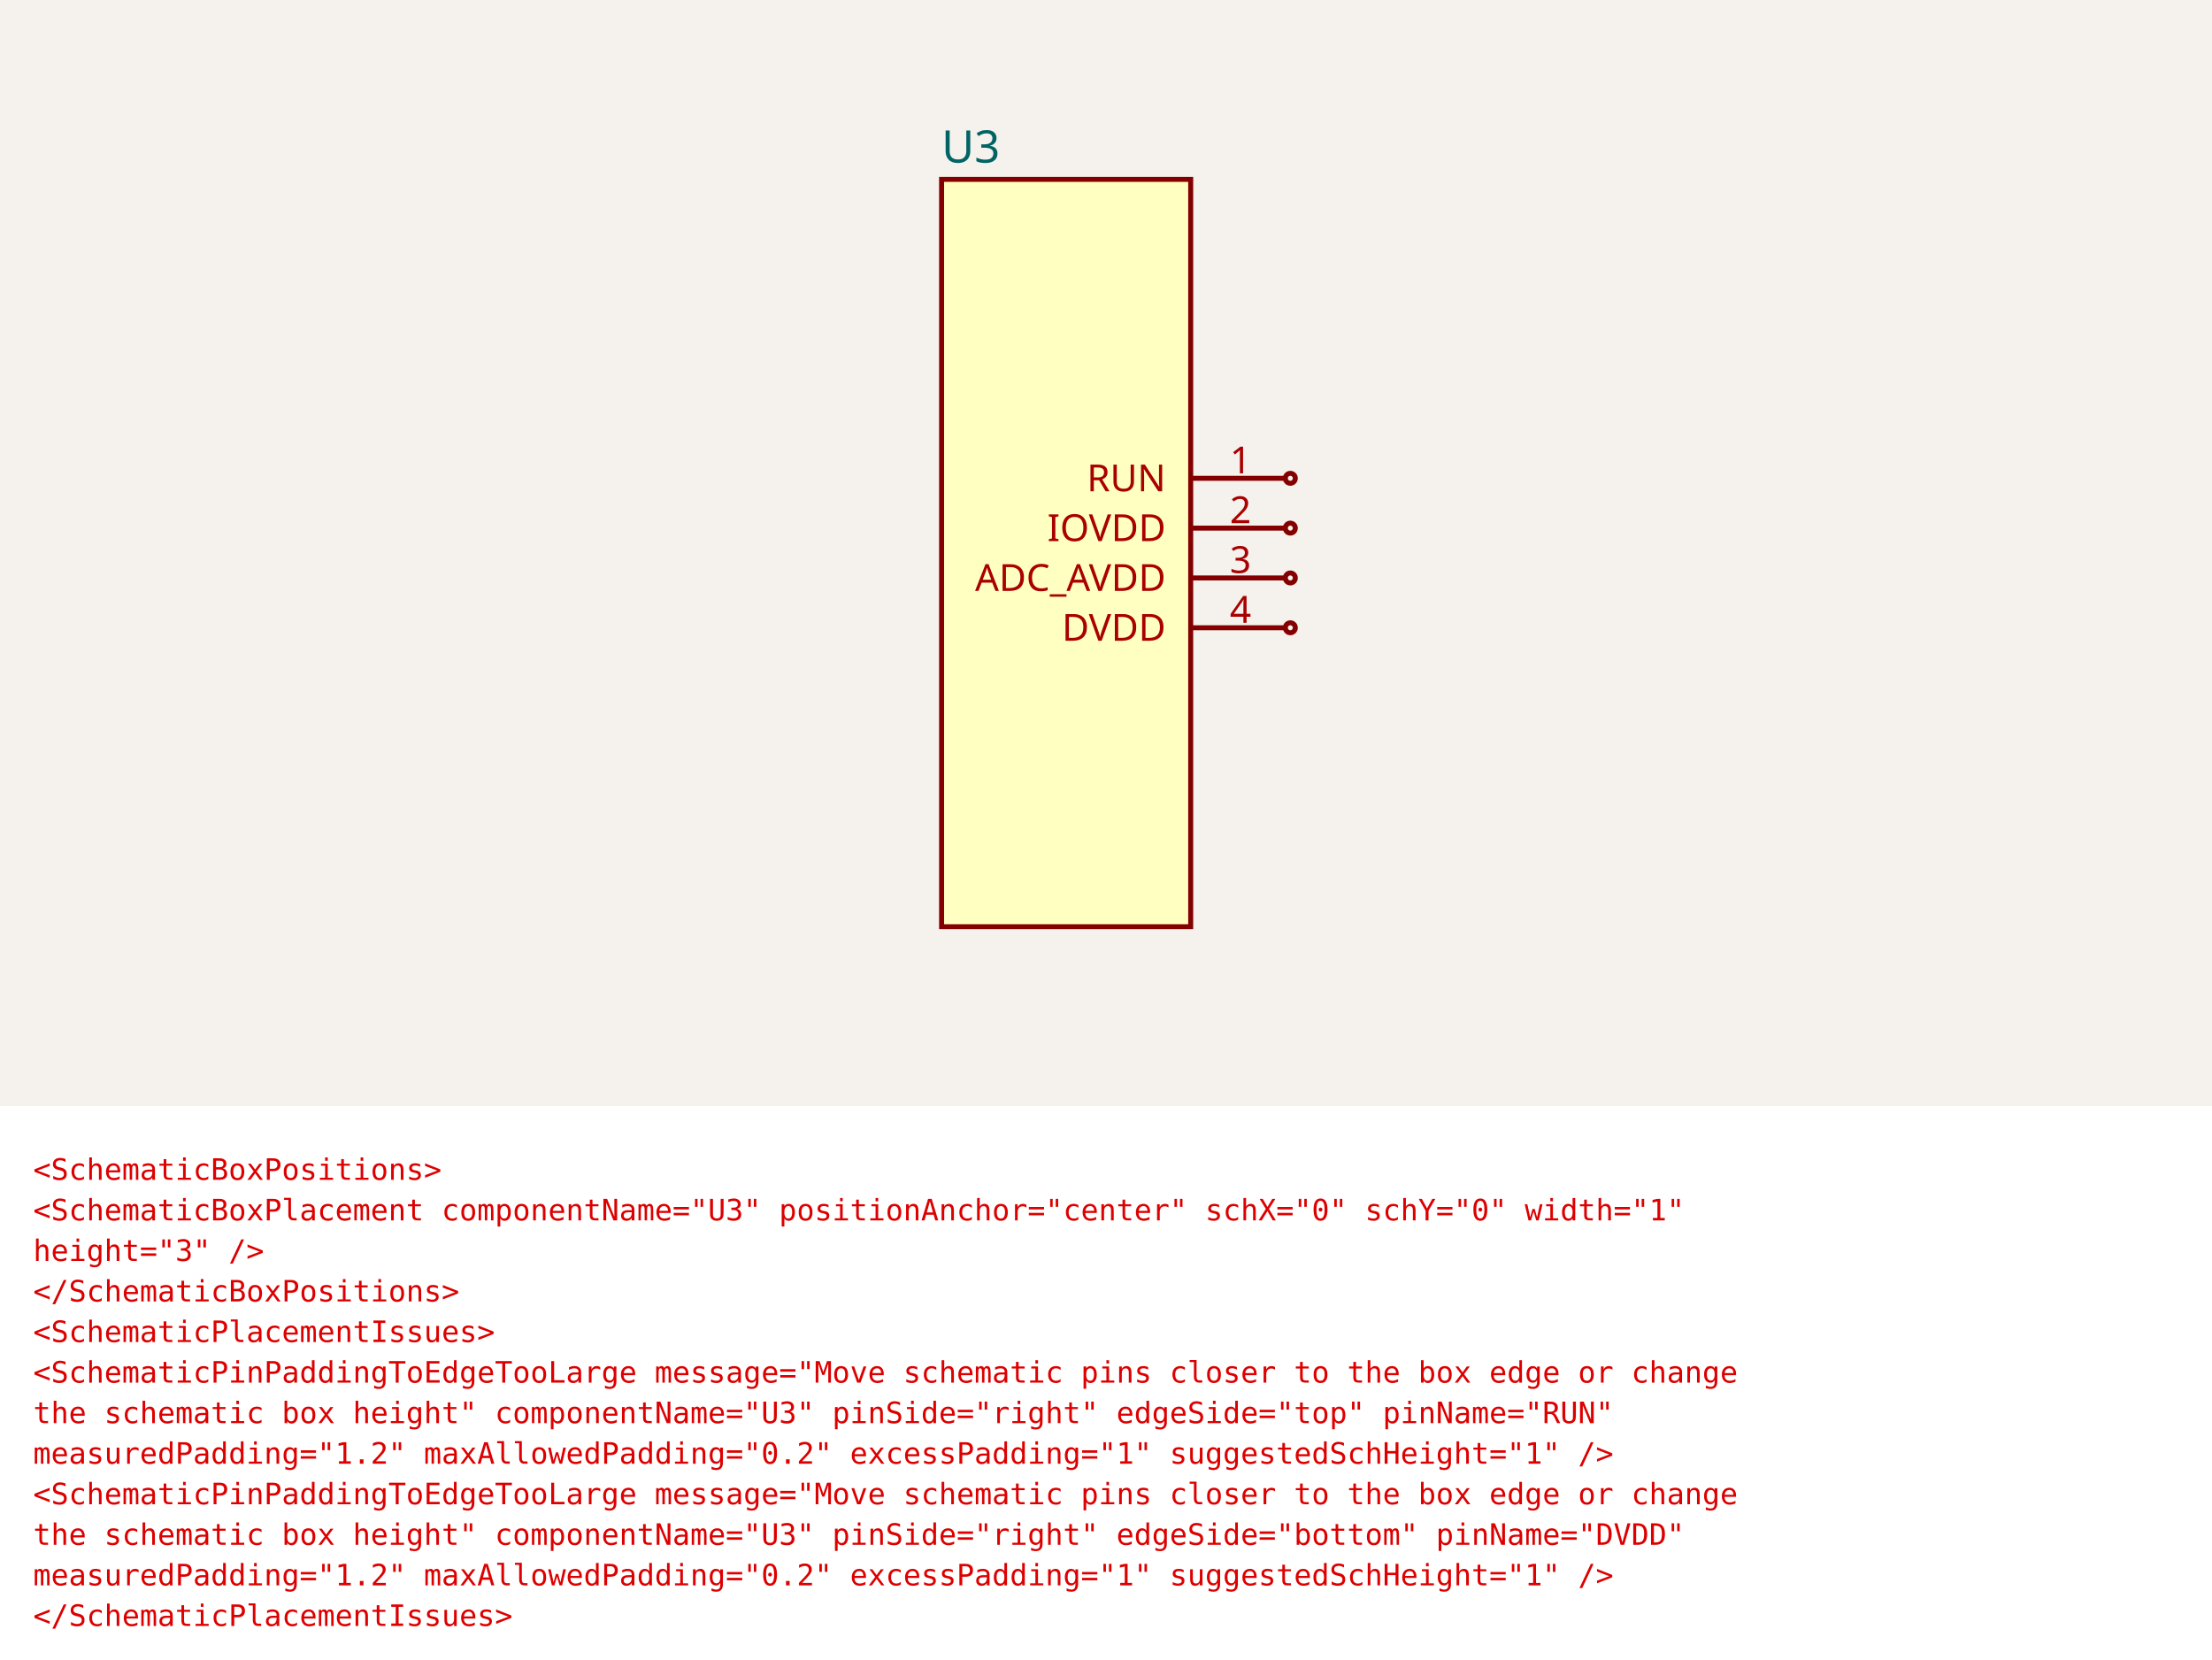
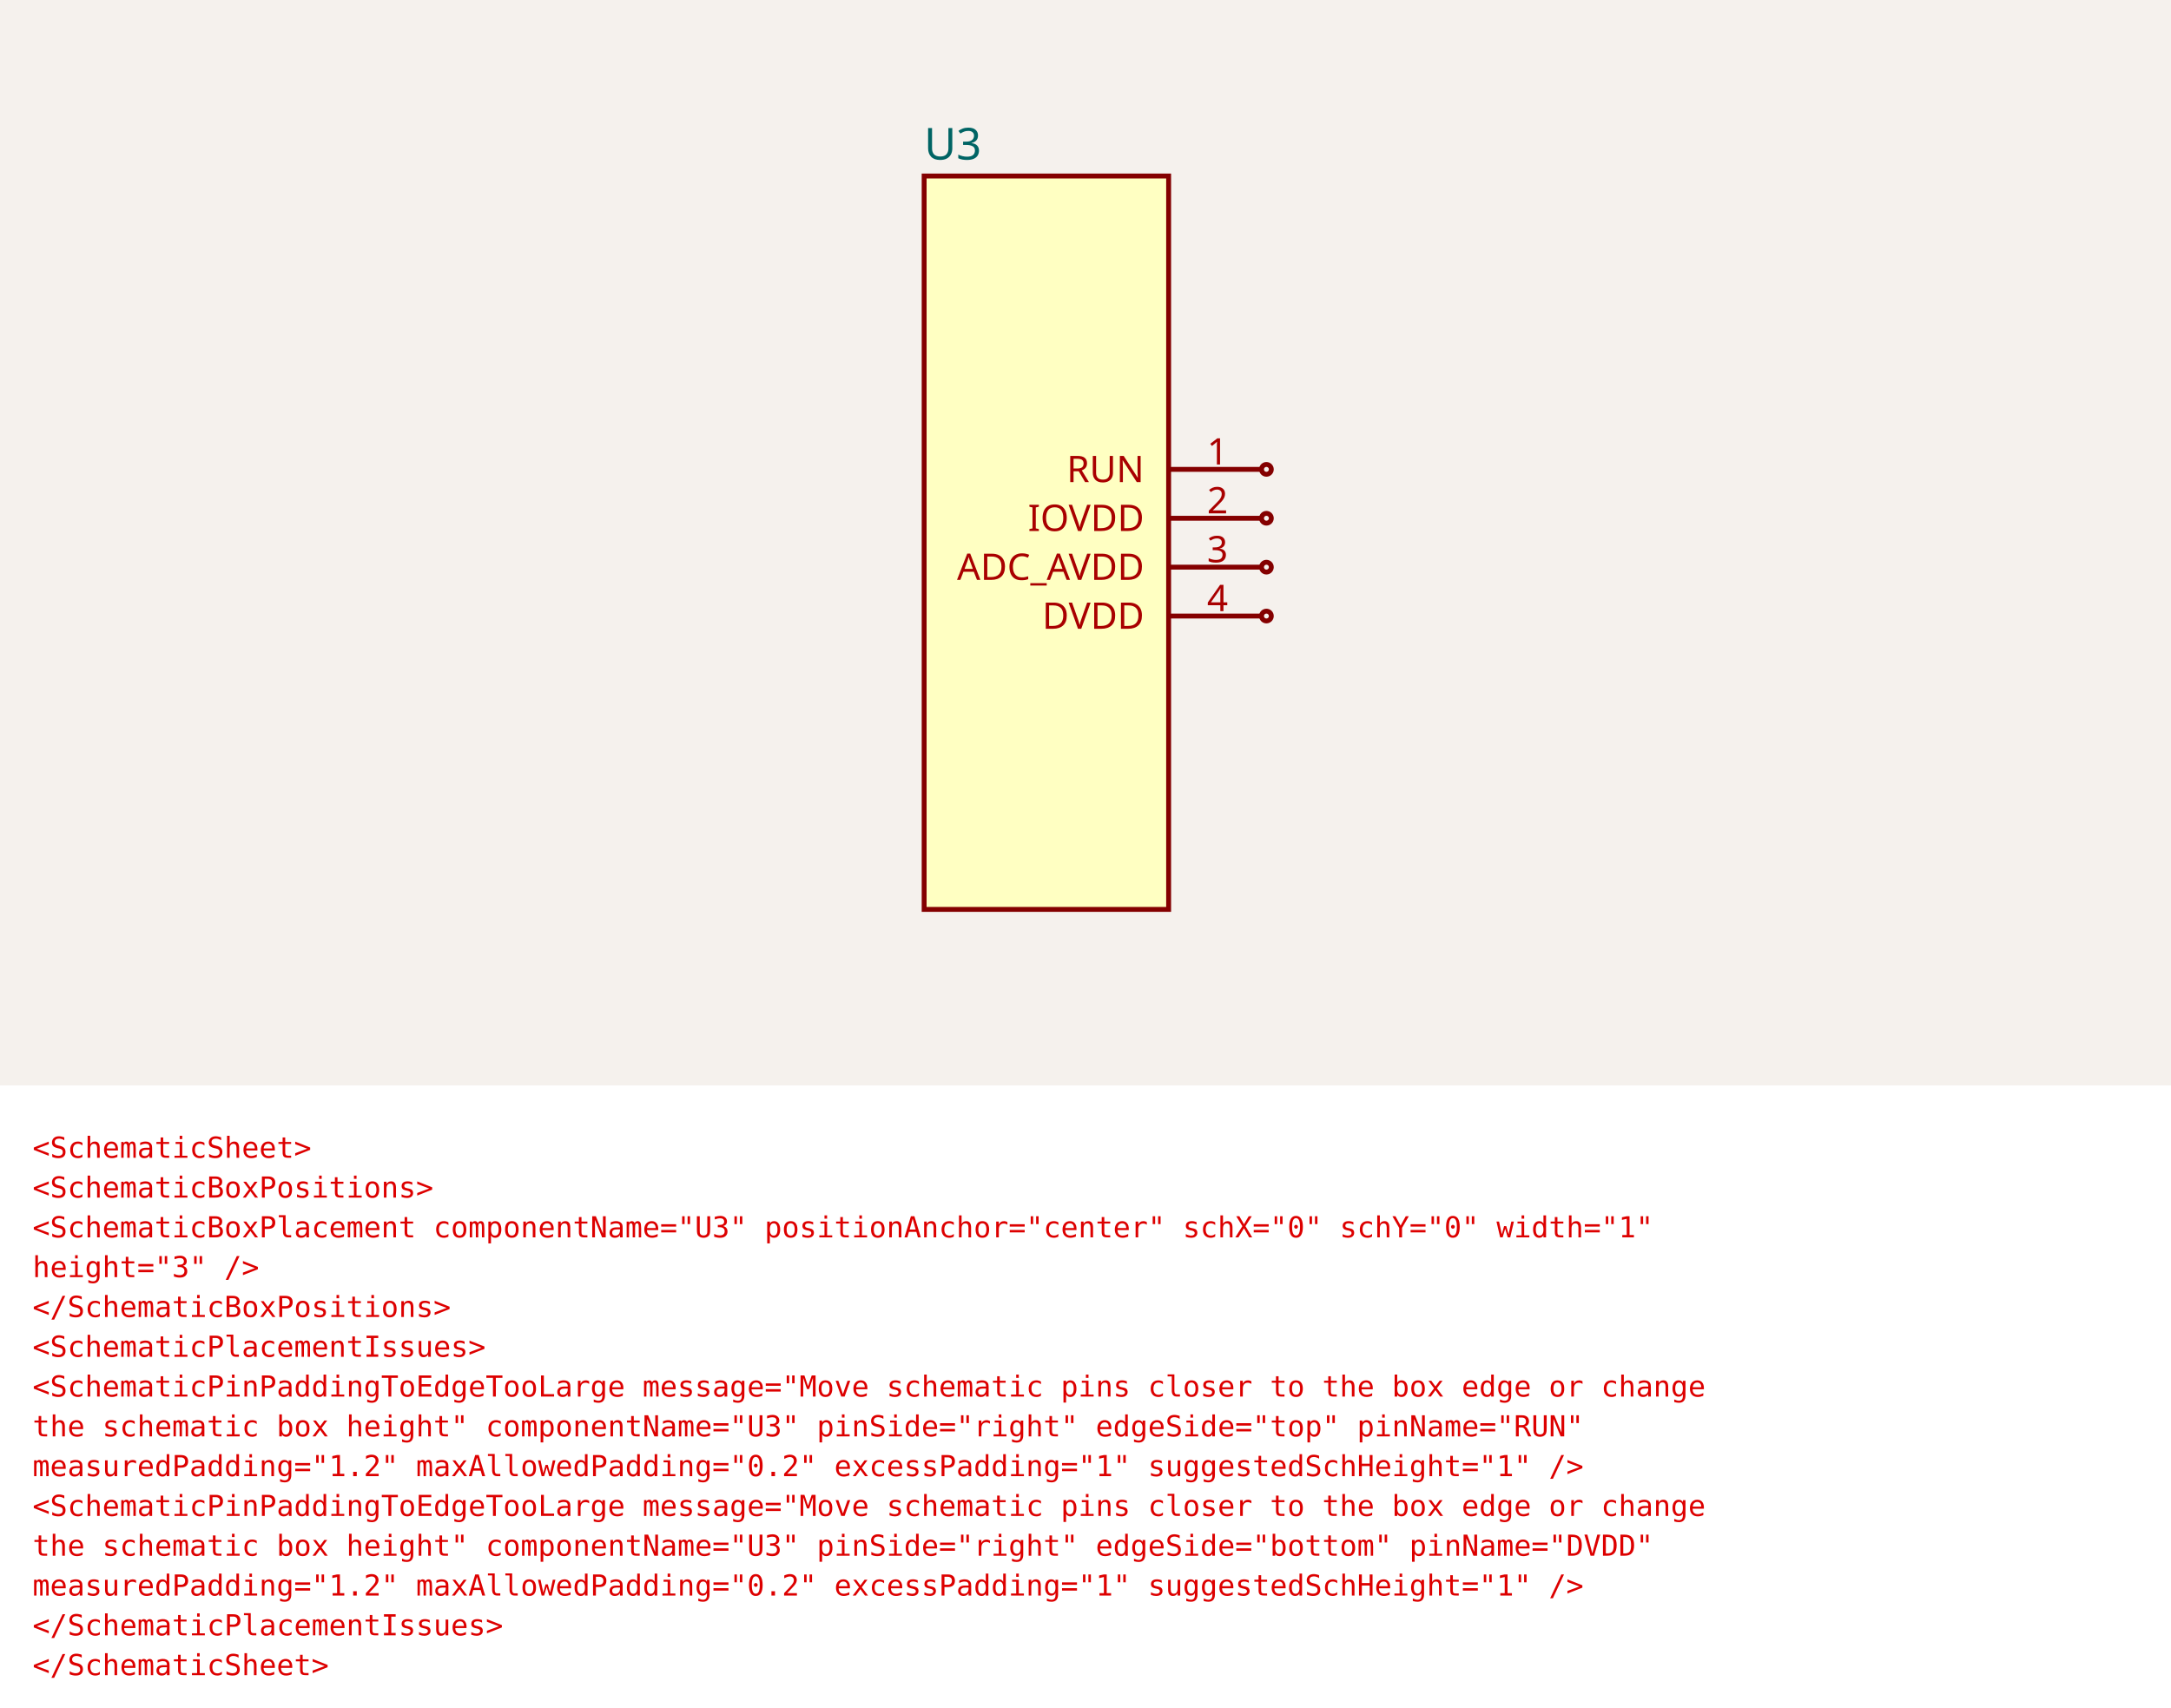
- <svg xmlns="http://www.w3.org/2000/svg" width="1200" height="900" viewBox="0 0 1200 900" role="img" aria-label="schematic analysis fixture">
+ <svg xmlns="http://www.w3.org/2000/svg" width="1200" height="944" viewBox="0 0 1200 944" role="img" aria-label="schematic analysis fixture">
  <g transform="translate(0, 0)">
    <style>
              .boundary { fill: rgb(245, 241, 237); }
              .schematic-boundary { fill: none; stroke: #fff; }
              .component { fill: none; stroke: rgb(132, 0, 0); }
              .chip { fill: rgb(255, 255, 194); stroke: rgb(132, 0, 0); }
              .component-pin { fill: none; stroke: rgb(132, 0, 0); }
              /* Basic per-trace hover fallback */
              .trace:hover {
                filter: invert(1);
              }
              .trace:hover .trace-crossing-outline {
                opacity: 0;
              }
              .trace:hover .trace-junction {
                filter: invert(1);
              }
              /* Net-hover highlighting: when a trace or its overlays are hovered,
                 invert color for all traces (base + overlays) sharing the same
                 subcircuit connectivity key. Also hide crossing outline during hover. */
-               
+ 
              .text { font-family: sans-serif; fill: rgb(0, 150, 0); }
              .pin-number { fill: rgb(169, 0, 0); }
              .port-label { fill: rgb(0, 100, 100); }
              .component-name { fill: rgb(0, 100, 100); }
+ 
            </style>
    <rect class="boundary" x="0" y="0" width="1200" height="600" />
-     <g data-circuit-json-type="schematic_component" data-schematic-component-id="schematic_component_0">
-       <rect class="component chip" x="510.811" y="97.297" width="135.135" height="405.405" stroke-width="2.703px" fill="rgb(255, 255, 194)" stroke="rgb(132, 0, 0)" />
-       <rect class="component-overlay" x="510.811" y="97.297" width="135.135" height="405.405" fill="transparent" />
-       <text x="510.811" y="520.27" fill="#006464" text-anchor="start" dominant-baseline="middle" font-family="sans-serif" font-size="24.324px" transform="rotate(0, 510.8108, 520.2703)" />
-       <text x="510.811" y="79.73" fill="#006464" text-anchor="start" dominant-baseline="middle" font-family="sans-serif" font-size="24.324px" transform="rotate(0, 510.8108, 79.72973)">U3</text>
-       <line class="component-pin" x1="645.946" y1="259.459" x2="697.297" y2="259.459" stroke-width="2.703px" />
-       <g data-schematic-port-id="source_port_0">
-         <circle class="component-pin" cx="700" cy="259.459" r="2.703" stroke-width="2.703px" />
+     <g class="sch-component" data-circuit-json-type="schematic_component" data-schematic-component-id="schematic_component_0">
+       <rect class="component chip sch-component-body" x="510.811" y="97.297" width="135.135" height="405.405" stroke-width="2.703px" fill="rgb(255, 255, 194)" stroke="rgb(132, 0, 0)" />
+       <rect class="component-overlay sch-component-overlay" x="510.811" y="97.297" width="135.135" height="405.405" fill="transparent" />
+       <text class="sch-text" x="510.811" y="520.27" fill="#006464" text-anchor="start" dominant-baseline="middle" font-family="sans-serif" font-size="24.324px" transform="rotate(0, 510.8108, 520.2703)" />
+       <text class="sch-text" x="510.811" y="79.73" fill="#006464" text-anchor="start" dominant-baseline="middle" font-family="sans-serif" font-size="24.324px" transform="rotate(0, 510.8108, 79.72973)">U3</text>
+       <line class="component-pin sch-component-pin sch-port-line" x1="645.946" y1="259.459" x2="697.297" y2="259.459" stroke-width="2.703px" />
+       <g class="sch-port" data-schematic-port-id="source_port_0">
+         <circle class="component-pin sch-component-pin sch-port-terminal" cx="700" cy="259.459" r="2.703" stroke-width="2.703px" />
        <rect x="697.297" y="256.757" width="5.405" height="5.405" opacity="0" />
      </g>
-       <text class="pin-number" x="672.973" y="256.757" style="font-family: sans-serif;" fill="rgb(169, 0, 0)" text-anchor="middle" dominant-baseline="auto" font-size="20.27px" transform="">1</text>
-       <text class="pin-number" x="632.432" y="259.459" style="font-family: sans-serif;" fill="rgb(169, 0, 0)" text-anchor="end" dominant-baseline="middle" font-size="20.27px" transform="">RUN</text>
-       <line class="component-pin" x1="645.946" y1="286.486" x2="697.297" y2="286.486" stroke-width="2.703px" />
-       <g data-schematic-port-id="source_port_1">
-         <circle class="component-pin" cx="700" cy="286.486" r="2.703" stroke-width="2.703px" />
+       <text class="pin-number sch-pin-number" x="672.973" y="256.757" style="font-family: sans-serif;" fill="rgb(169, 0, 0)" text-anchor="middle" dominant-baseline="auto" font-size="20.27px" transform="">1</text>
+       <text class="pin-number sch-pin-label" x="632.432" y="259.459" style="font-family: sans-serif;" fill="rgb(169, 0, 0)" text-anchor="end" dominant-baseline="middle" font-size="20.27px" transform="">RUN</text>
+       <line class="component-pin sch-component-pin sch-port-line" x1="645.946" y1="286.486" x2="697.297" y2="286.486" stroke-width="2.703px" />
+       <g class="sch-port" data-schematic-port-id="source_port_1">
+         <circle class="component-pin sch-component-pin sch-port-terminal" cx="700" cy="286.486" r="2.703" stroke-width="2.703px" />
        <rect x="697.297" y="283.784" width="5.405" height="5.405" opacity="0" />
      </g>
-       <text class="pin-number" x="672.973" y="283.784" style="font-family: sans-serif;" fill="rgb(169, 0, 0)" text-anchor="middle" dominant-baseline="auto" font-size="20.27px" transform="">2</text>
-       <text class="pin-number" x="632.432" y="286.486" style="font-family: sans-serif;" fill="rgb(169, 0, 0)" text-anchor="end" dominant-baseline="middle" font-size="20.27px" transform="">IOVDD</text>
-       <line class="component-pin" x1="645.946" y1="313.514" x2="697.297" y2="313.514" stroke-width="2.703px" />
-       <g data-schematic-port-id="source_port_2">
-         <circle class="component-pin" cx="700" cy="313.514" r="2.703" stroke-width="2.703px" />
+       <text class="pin-number sch-pin-number" x="672.973" y="283.784" style="font-family: sans-serif;" fill="rgb(169, 0, 0)" text-anchor="middle" dominant-baseline="auto" font-size="20.27px" transform="">2</text>
+       <text class="pin-number sch-pin-label" x="632.432" y="286.486" style="font-family: sans-serif;" fill="rgb(169, 0, 0)" text-anchor="end" dominant-baseline="middle" font-size="20.27px" transform="">IOVDD</text>
+       <line class="component-pin sch-component-pin sch-port-line" x1="645.946" y1="313.514" x2="697.297" y2="313.514" stroke-width="2.703px" />
+       <g class="sch-port" data-schematic-port-id="source_port_2">
+         <circle class="component-pin sch-component-pin sch-port-terminal" cx="700" cy="313.514" r="2.703" stroke-width="2.703px" />
        <rect x="697.297" y="310.811" width="5.405" height="5.405" opacity="0" />
      </g>
-       <text class="pin-number" x="672.973" y="310.811" style="font-family: sans-serif;" fill="rgb(169, 0, 0)" text-anchor="middle" dominant-baseline="auto" font-size="20.27px" transform="">3</text>
-       <text class="pin-number" x="632.432" y="313.514" style="font-family: sans-serif;" fill="rgb(169, 0, 0)" text-anchor="end" dominant-baseline="middle" font-size="20.27px" transform="">ADC_AVDD</text>
-       <line class="component-pin" x1="645.946" y1="340.541" x2="697.297" y2="340.541" stroke-width="2.703px" />
-       <g data-schematic-port-id="source_port_3">
-         <circle class="component-pin" cx="700" cy="340.541" r="2.703" stroke-width="2.703px" />
+       <text class="pin-number sch-pin-number" x="672.973" y="310.811" style="font-family: sans-serif;" fill="rgb(169, 0, 0)" text-anchor="middle" dominant-baseline="auto" font-size="20.27px" transform="">3</text>
+       <text class="pin-number sch-pin-label" x="632.432" y="313.514" style="font-family: sans-serif;" fill="rgb(169, 0, 0)" text-anchor="end" dominant-baseline="middle" font-size="20.27px" transform="">ADC_AVDD</text>
+       <line class="component-pin sch-component-pin sch-port-line" x1="645.946" y1="340.541" x2="697.297" y2="340.541" stroke-width="2.703px" />
+       <g class="sch-port" data-schematic-port-id="source_port_3">
+         <circle class="component-pin sch-component-pin sch-port-terminal" cx="700" cy="340.541" r="2.703" stroke-width="2.703px" />
        <rect x="697.297" y="337.838" width="5.405" height="5.405" opacity="0" />
      </g>
-       <text class="pin-number" x="672.973" y="337.838" style="font-family: sans-serif;" fill="rgb(169, 0, 0)" text-anchor="middle" dominant-baseline="auto" font-size="20.27px" transform="">4</text>
-       <text class="pin-number" x="632.432" y="340.541" style="font-family: sans-serif;" fill="rgb(169, 0, 0)" text-anchor="end" dominant-baseline="middle" font-size="20.27px" transform="">DVDD</text>
+       <text class="pin-number sch-pin-number" x="672.973" y="337.838" style="font-family: sans-serif;" fill="rgb(169, 0, 0)" text-anchor="middle" dominant-baseline="auto" font-size="20.27px" transform="">4</text>
+       <text class="pin-number sch-pin-label" x="632.432" y="340.541" style="font-family: sans-serif;" fill="rgb(169, 0, 0)" text-anchor="end" dominant-baseline="middle" font-size="20.27px" transform="">DVDD</text>
    </g>
-     <g class="schematic-port-hover" data-schematic-port-id="source_port_0">
+     <g class="schematic-port-hover sch-port-hover" data-schematic-port-id="source_port_0">
      <circle cx="700" cy="259.459" r="5.405" fill="red" opacity="0" />
    </g>
-     <g class="schematic-port-hover" data-schematic-port-id="source_port_1">
+     <g class="schematic-port-hover sch-port-hover" data-schematic-port-id="source_port_1">
      <circle cx="700" cy="286.486" r="5.405" fill="red" opacity="0" />
    </g>
-     <g class="schematic-port-hover" data-schematic-port-id="source_port_2">
+     <g class="schematic-port-hover sch-port-hover" data-schematic-port-id="source_port_2">
      <circle cx="700" cy="313.514" r="5.405" fill="red" opacity="0" />
    </g>
-     <g class="schematic-port-hover" data-schematic-port-id="source_port_3">
+     <g class="schematic-port-hover sch-port-hover" data-schematic-port-id="source_port_3">
      <circle cx="700" cy="340.541" r="5.405" fill="red" opacity="0" />
    </g>
  </g>
  <g transform="translate(0, 600) scale(1, 1) translate(0, 0)">
    <rect width="100%" height="100%" fill="#fff" />
    <text x="18" y="40" fill="#d00" font-family="Menlo, Consolas, monospace" font-size="16">
-       <tspan x="18" dy="0">&lt;SchematicBoxPositions&gt;</tspan>
+       <tspan x="18" dy="0">&lt;SchematicSheet&gt;</tspan>
+       <tspan x="18" dy="22">&lt;SchematicBoxPositions&gt;</tspan>
      <tspan x="18" dy="22">&lt;SchematicBoxPlacement componentName="U3" positionAnchor="center" schX="0" schY="0" width="1"</tspan>
      <tspan x="18" dy="22">  height="3" /&gt;</tspan>
      <tspan x="18" dy="22">&lt;/SchematicBoxPositions&gt;</tspan>
      <tspan x="18" dy="22">&lt;SchematicPlacementIssues&gt;</tspan>
      <tspan x="18" dy="22">&lt;SchematicPinPaddingToEdgeTooLarge message="Move schematic pins closer to the box edge or change</tspan>
      <tspan x="18" dy="22">  the schematic box height" componentName="U3" pinSide="right" edgeSide="top" pinName="RUN"</tspan>
      <tspan x="18" dy="22">  measuredPadding="1.2" maxAllowedPadding="0.2" excessPadding="1" suggestedSchHeight="1" /&gt;</tspan>
      <tspan x="18" dy="22">&lt;SchematicPinPaddingToEdgeTooLarge message="Move schematic pins closer to the box edge or change</tspan>
      <tspan x="18" dy="22">  the schematic box height" componentName="U3" pinSide="right" edgeSide="bottom" pinName="DVDD"</tspan>
      <tspan x="18" dy="22">  measuredPadding="1.2" maxAllowedPadding="0.2" excessPadding="1" suggestedSchHeight="1" /&gt;</tspan>
      <tspan x="18" dy="22">&lt;/SchematicPlacementIssues&gt;</tspan>
+       <tspan x="18" dy="22">&lt;/SchematicSheet&gt;</tspan>
    </text>
  </g>
</svg>
